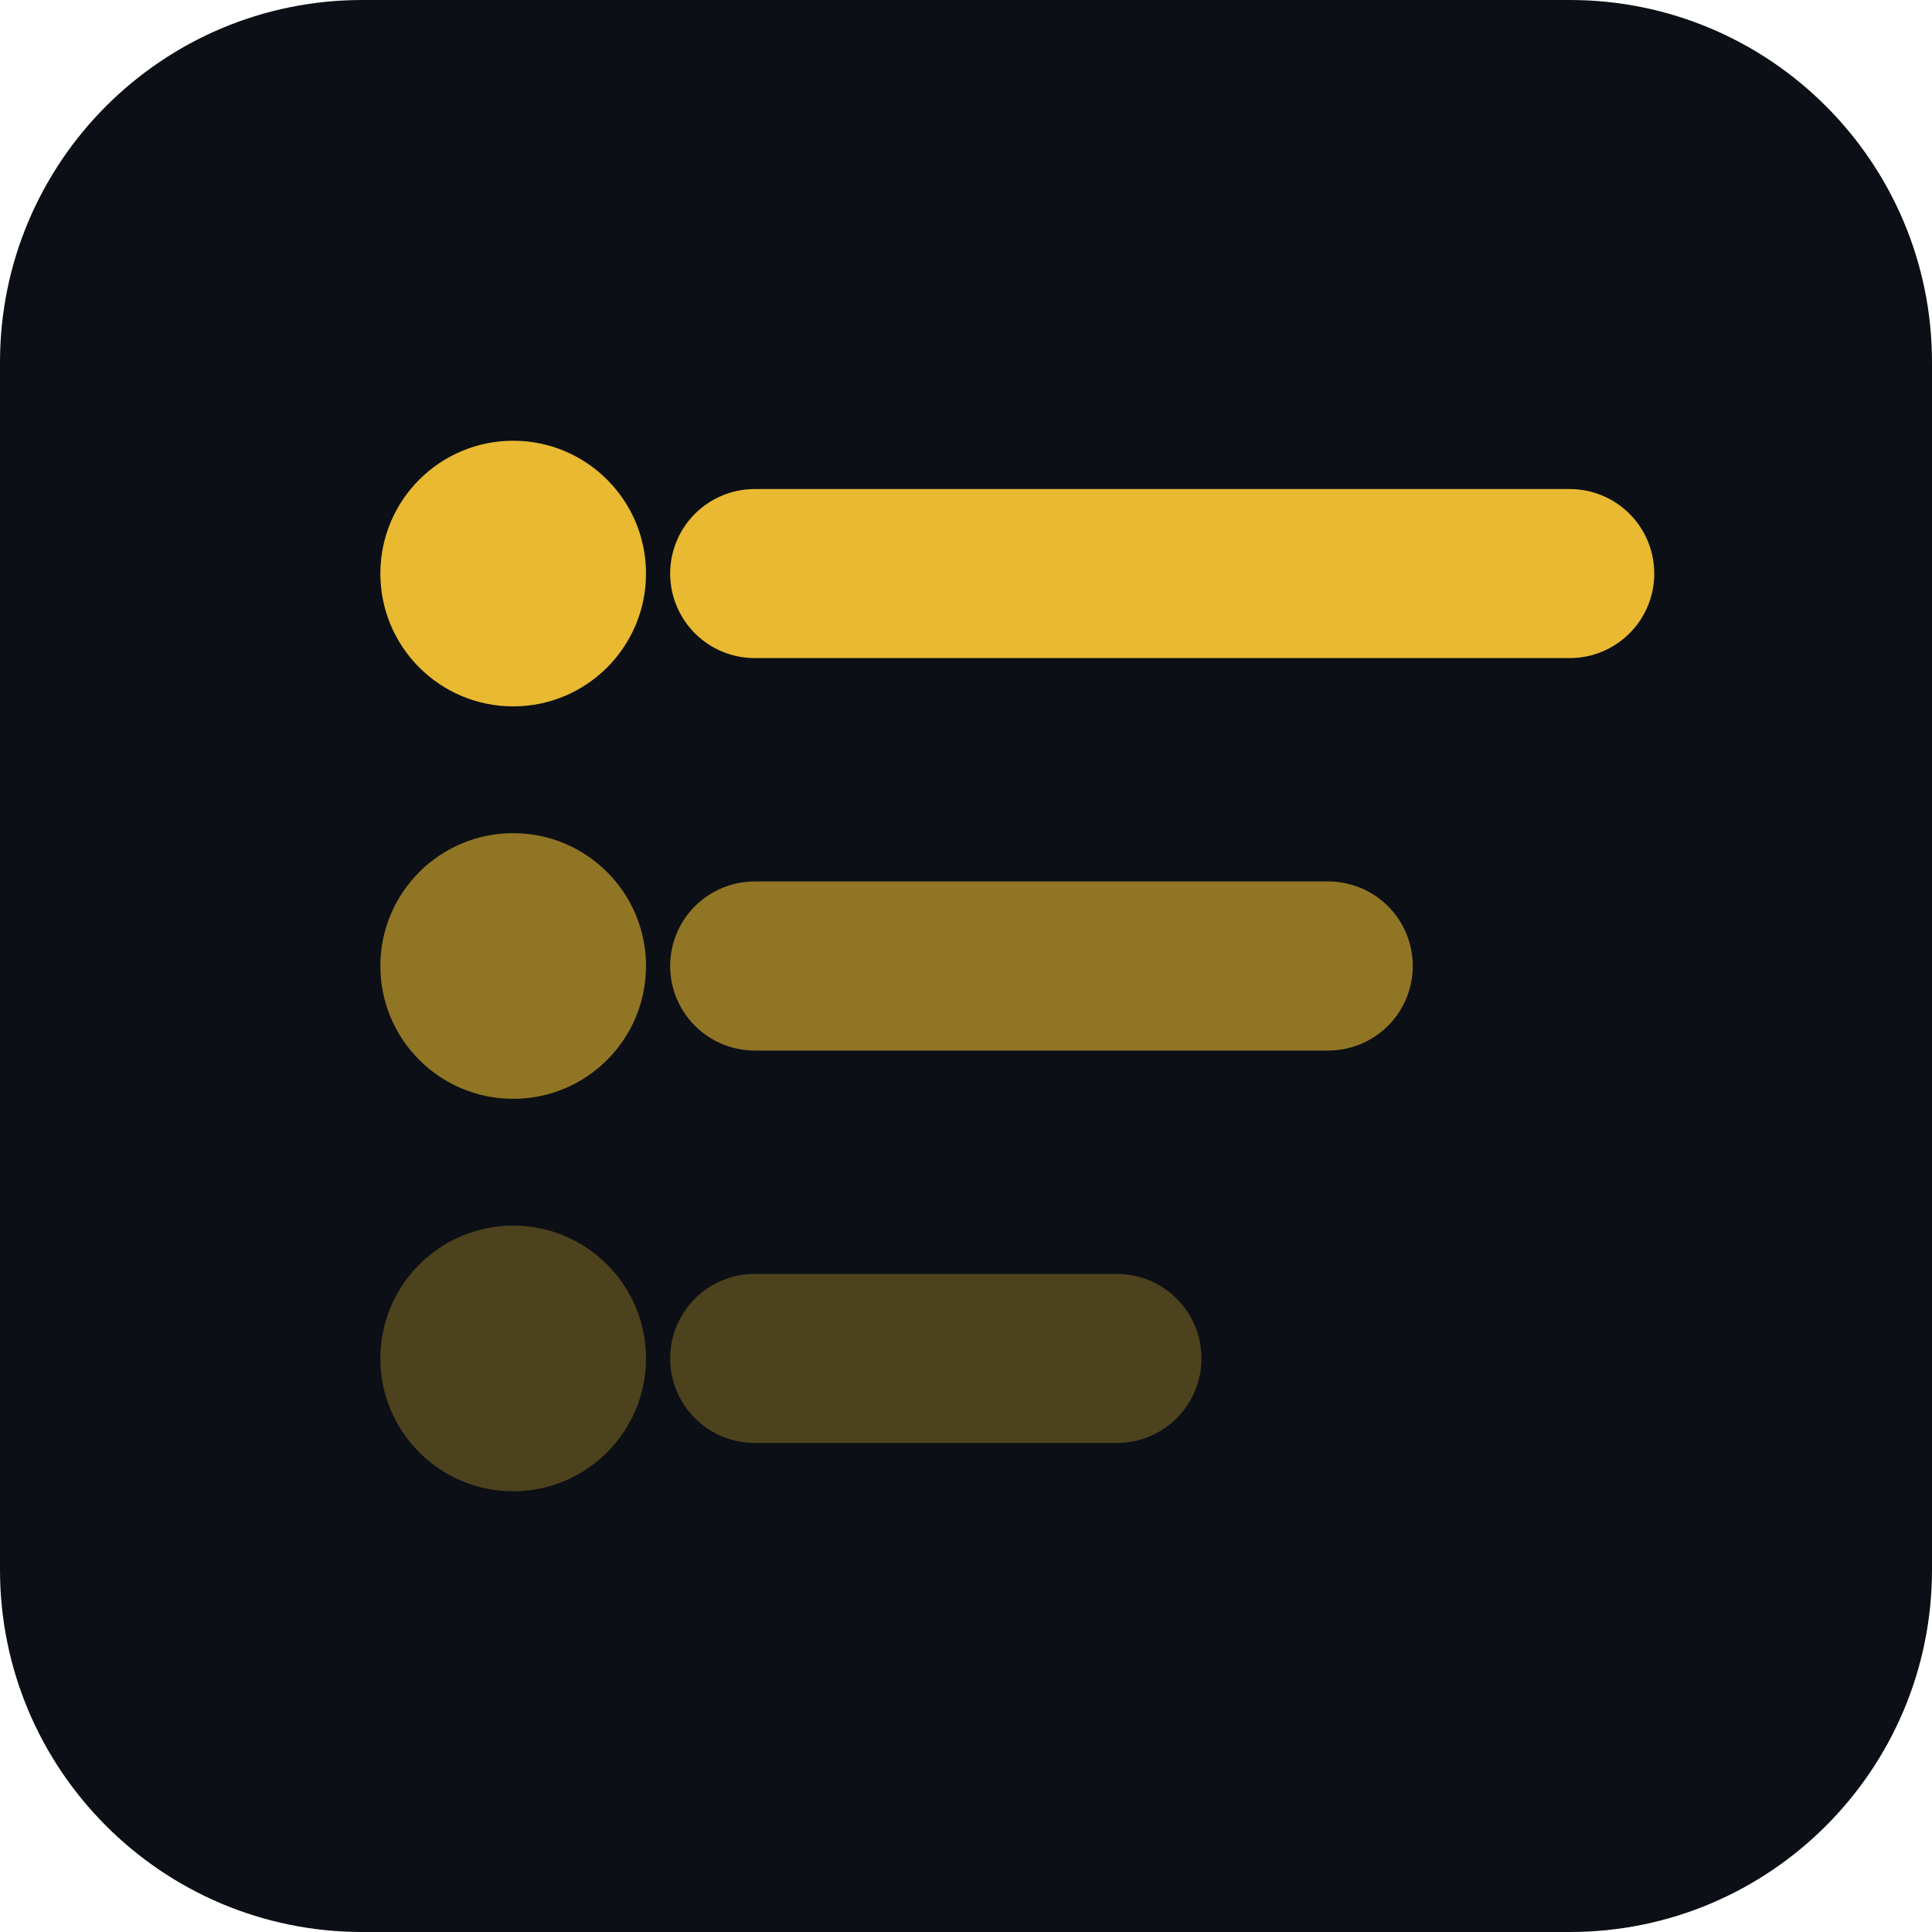
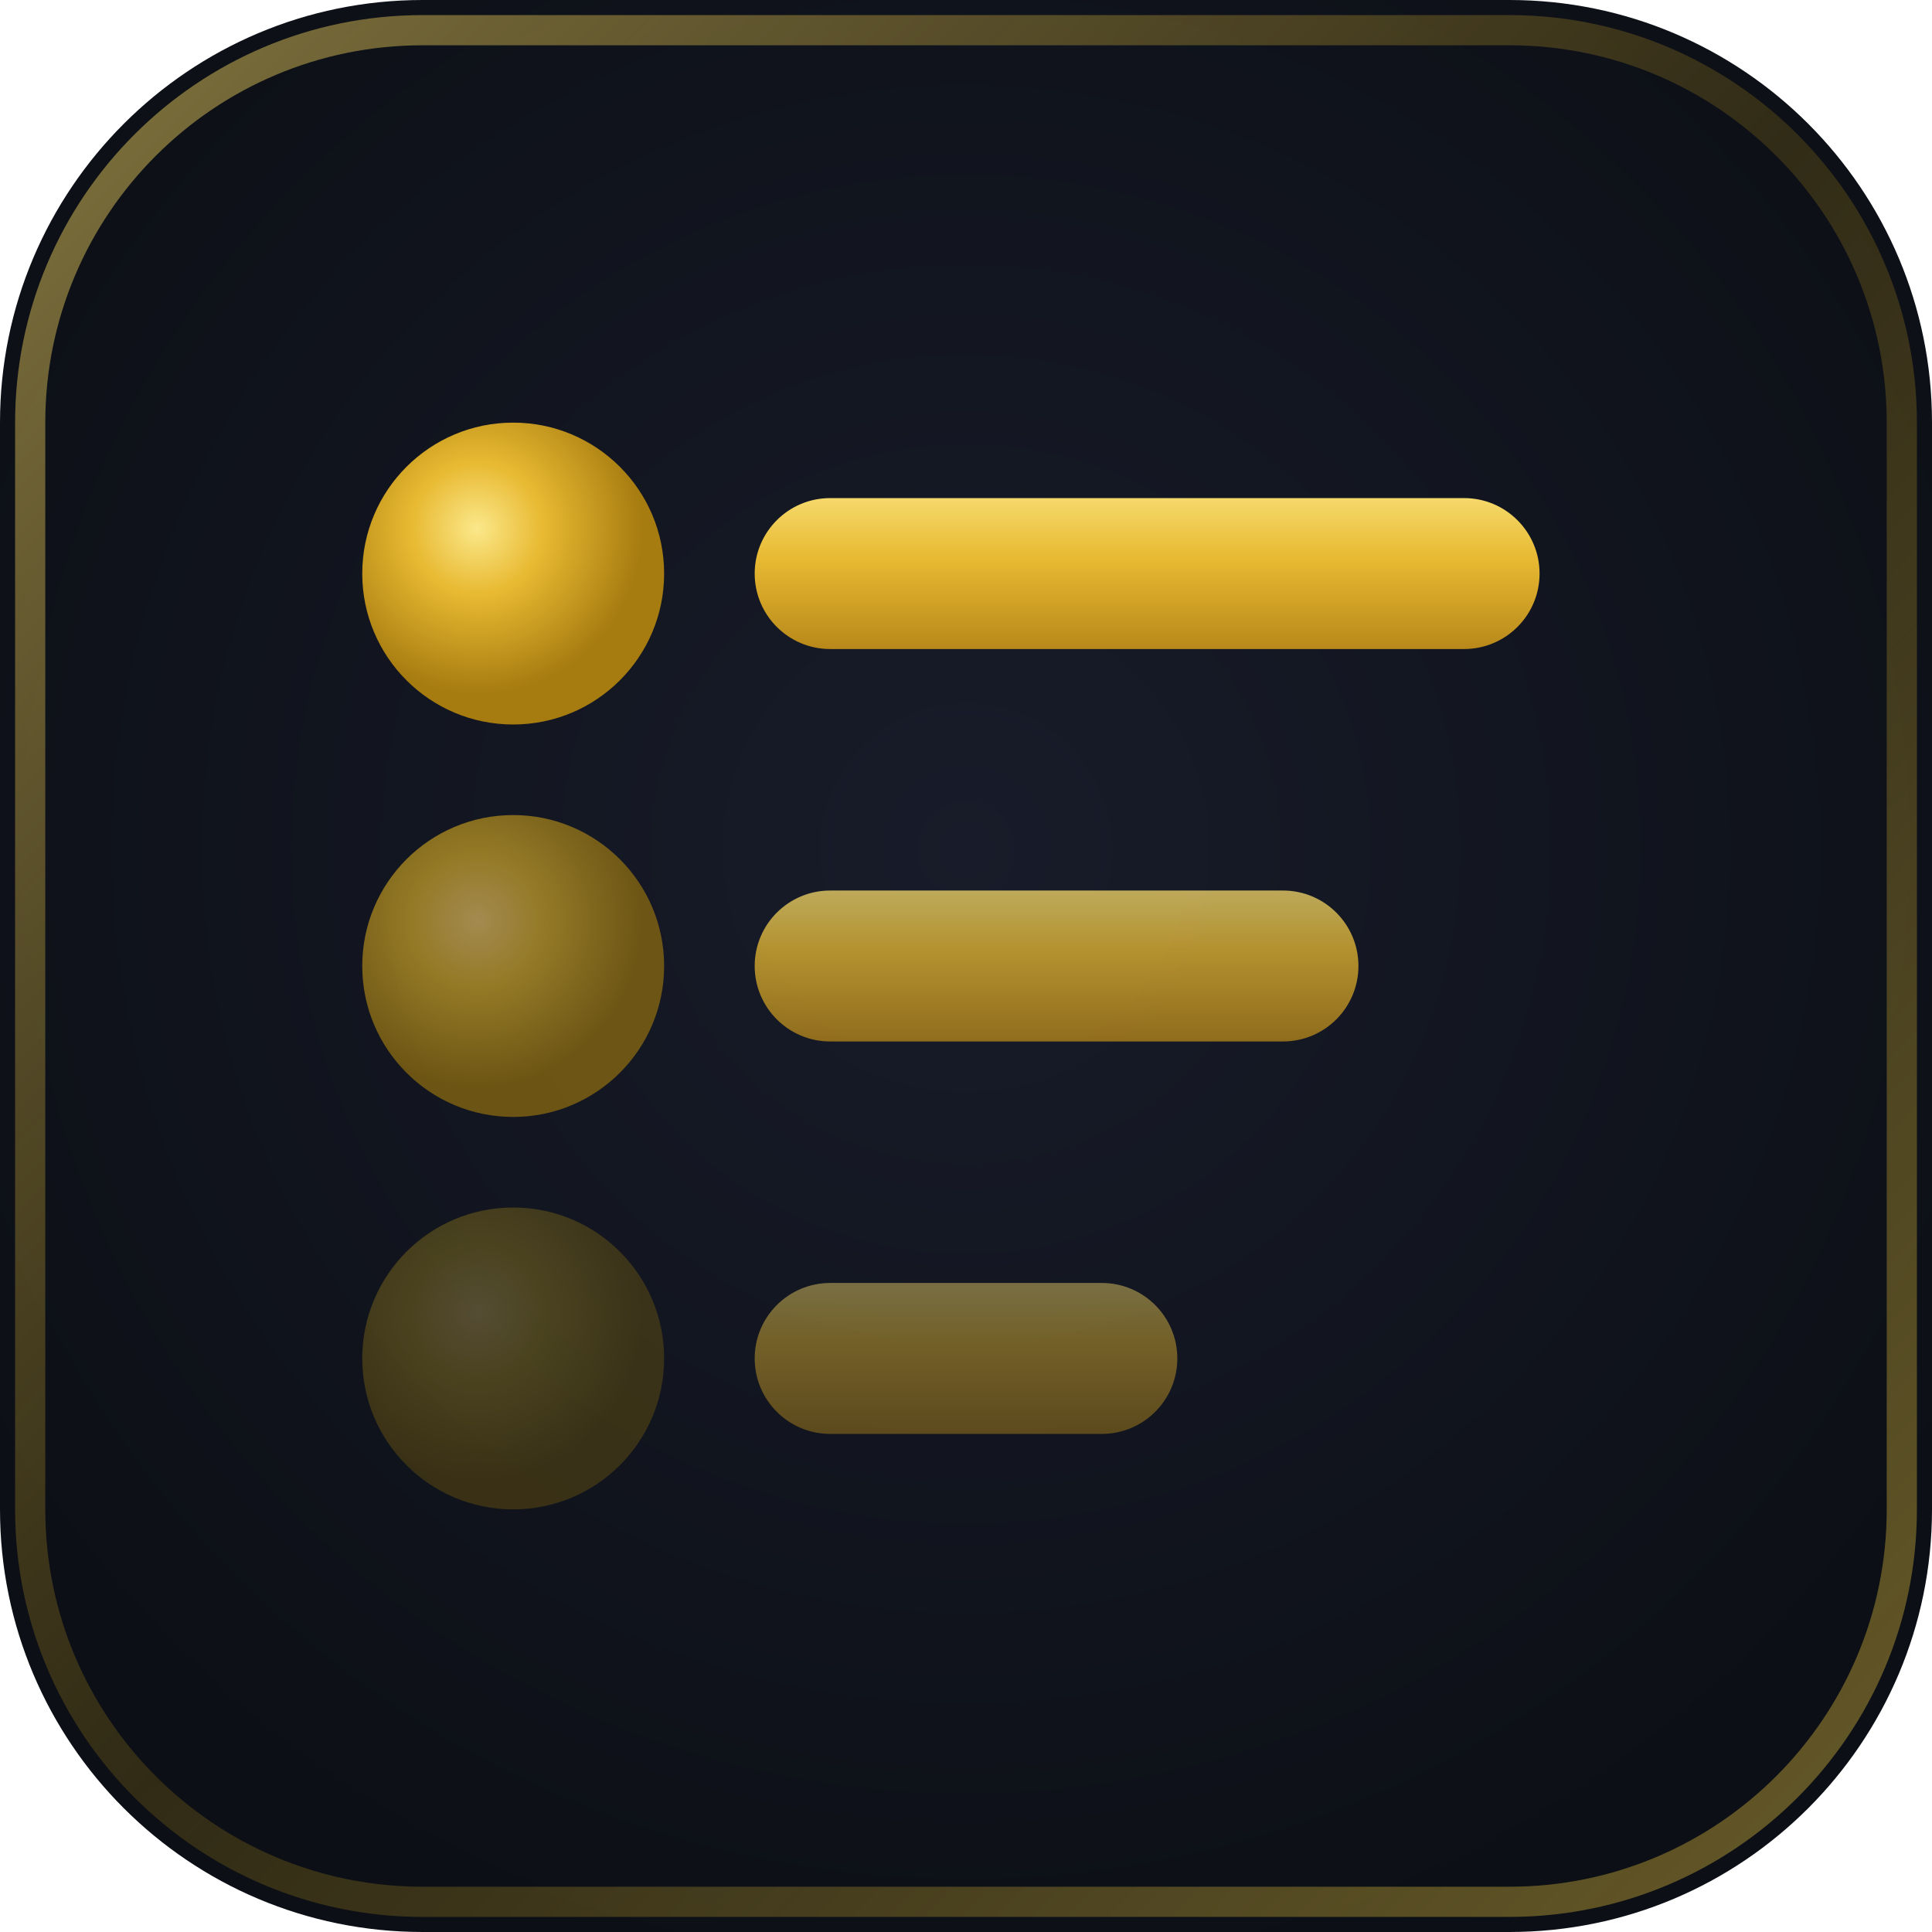
<svg xmlns="http://www.w3.org/2000/svg" viewBox="0 0 32 32">
-   <rect width="32" height="32" rx="6" fill="#0C0F15" />
-   <circle cx="8.5" cy="9.5" r="2.2" fill="#E8B931" />
-   <line x1="12.5" y1="9.5" x2="26" y2="9.5" stroke="#E8B931" stroke-width="2.8" stroke-linecap="round" />
-   <circle cx="8.5" cy="16" r="2.2" fill="#E8B931" opacity="0.6" />
-   <line x1="12.5" y1="16" x2="22" y2="16" stroke="#E8B931" stroke-width="2.8" stroke-linecap="round" opacity="0.6" />
-   <circle cx="8.5" cy="22.5" r="2.2" fill="#E8B931" opacity="0.3" />
-   <line x1="12.5" y1="22.5" x2="18.5" y2="22.5" stroke="#E8B931" stroke-width="2.8" stroke-linecap="round" opacity="0.3" />
+   <defs>
+     <radialGradient id="bg" cx="50%" cy="44%" r="60%">
+       <stop offset="0%" stop-color="#181C2A" />
+       <stop offset="100%" stop-color="#0C0F15" />
+     </radialGradient>
+     <radialGradient id="sphere1" cx="38%" cy="35%" r="55%">
+       <stop offset="0%" stop-color="#FBE88A" />
+       <stop offset="40%" stop-color="#E8B931" />
+       <stop offset="100%" stop-color="#A67B10" />
+     </radialGradient>
+     <radialGradient id="sphere2" cx="38%" cy="35%" r="55%">
+       <stop offset="0%" stop-color="#D4B060" />
+       <stop offset="40%" stop-color="#BF9A28" />
+       <stop offset="100%" stop-color="#8A6A10" />
+     </radialGradient>
+     <radialGradient id="sphere3" cx="38%" cy="35%" r="55%">
+       <stop offset="0%" stop-color="#A89050" />
+       <stop offset="40%" stop-color="#917A20" />
+       <stop offset="100%" stop-color="#6B5510" />
+     </radialGradient>
+     <linearGradient id="gold" x1="0" y1="0" x2="0" y2="1">
+       <stop offset="0%" stop-color="#F5D96B" />
+       <stop offset="40%" stop-color="#E8B931" />
+       <stop offset="100%" stop-color="#B8891A" />
+     </linearGradient>
+     <linearGradient id="borderGold" x1="0" y1="0" x2="1" y2="1">
+       <stop offset="0%" stop-color="#F5D96B" stop-opacity="0.5" />
+       <stop offset="50%" stop-color="#C49A1A" stop-opacity="0.2" />
+       <stop offset="100%" stop-color="#F2D04A" stop-opacity="0.4" />
+     </linearGradient>
+   </defs>
+   <rect width="32" height="32" rx="7" fill="url(#bg)" />
+   <rect x="0.5" y="0.5" width="31" height="31" rx="6.5" fill="none" stroke="url(#borderGold)" stroke-width="0.5" />
+   <circle cx="8.5" cy="9.5" r="2.5" fill="url(#sphere1)" />
+   <rect x="12.5" y="8.25" width="13" height="2.5" rx="1.25" fill="url(#gold)" />
+   <g opacity="0.75">
+     <circle cx="8.5" cy="16" r="2.5" fill="url(#sphere2)" />
+     <rect x="12.5" y="14.75" width="10" height="2.5" rx="1.25" fill="url(#gold)" />
+   </g>
+   <g opacity="0.45">
+     <circle cx="8.5" cy="22.5" r="2.5" fill="url(#sphere3)" />
+     <rect x="12.5" y="21.25" width="7" height="2.5" rx="1.25" fill="url(#gold)" />
+   </g>
</svg>
